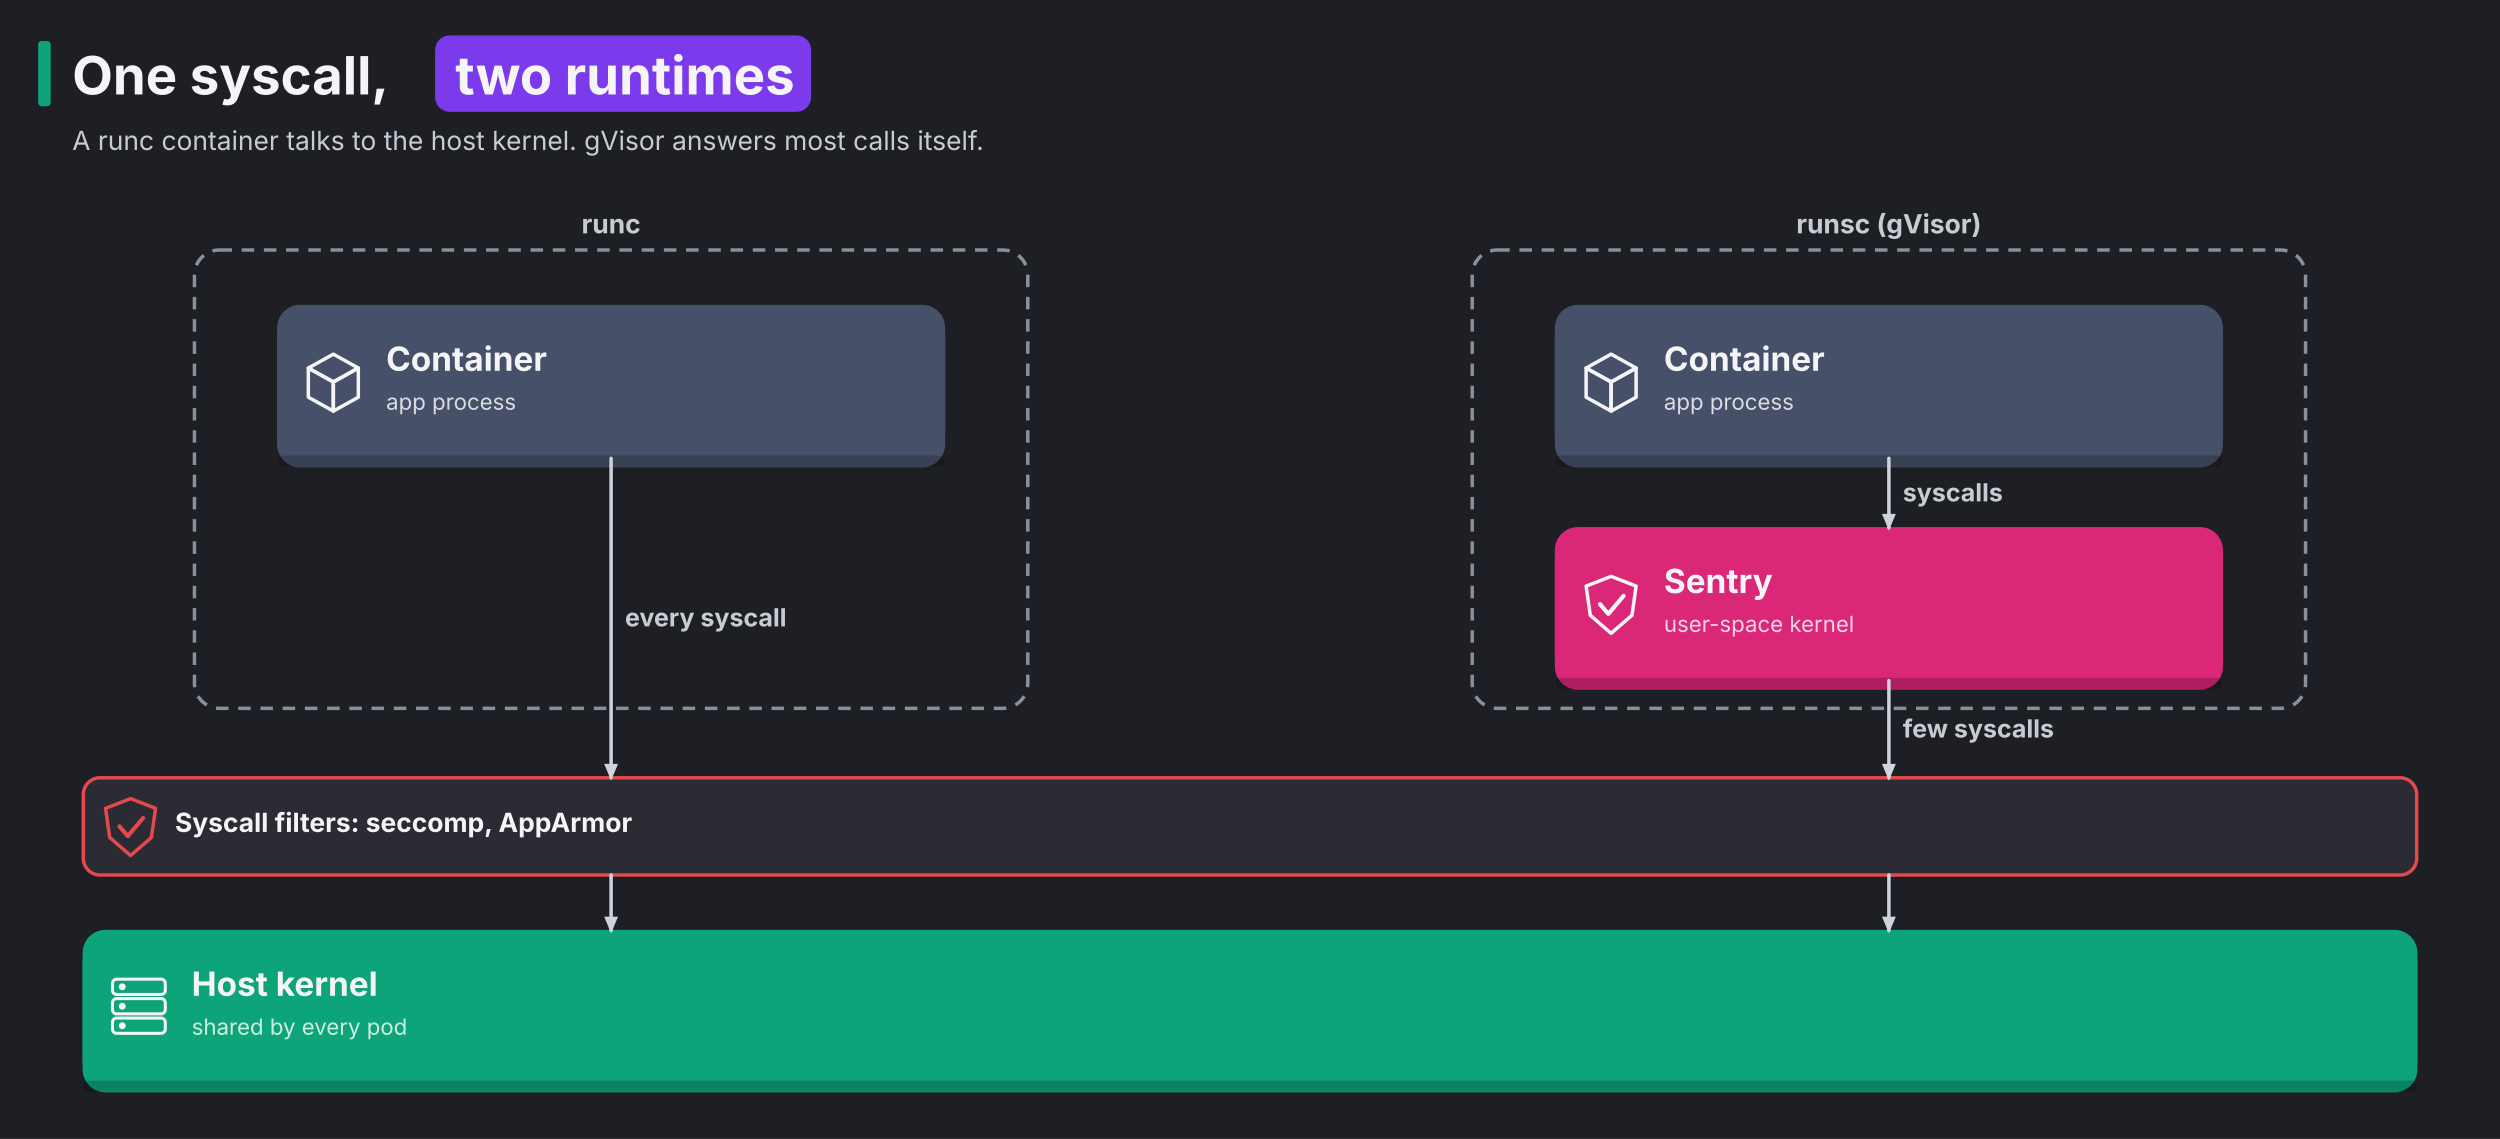
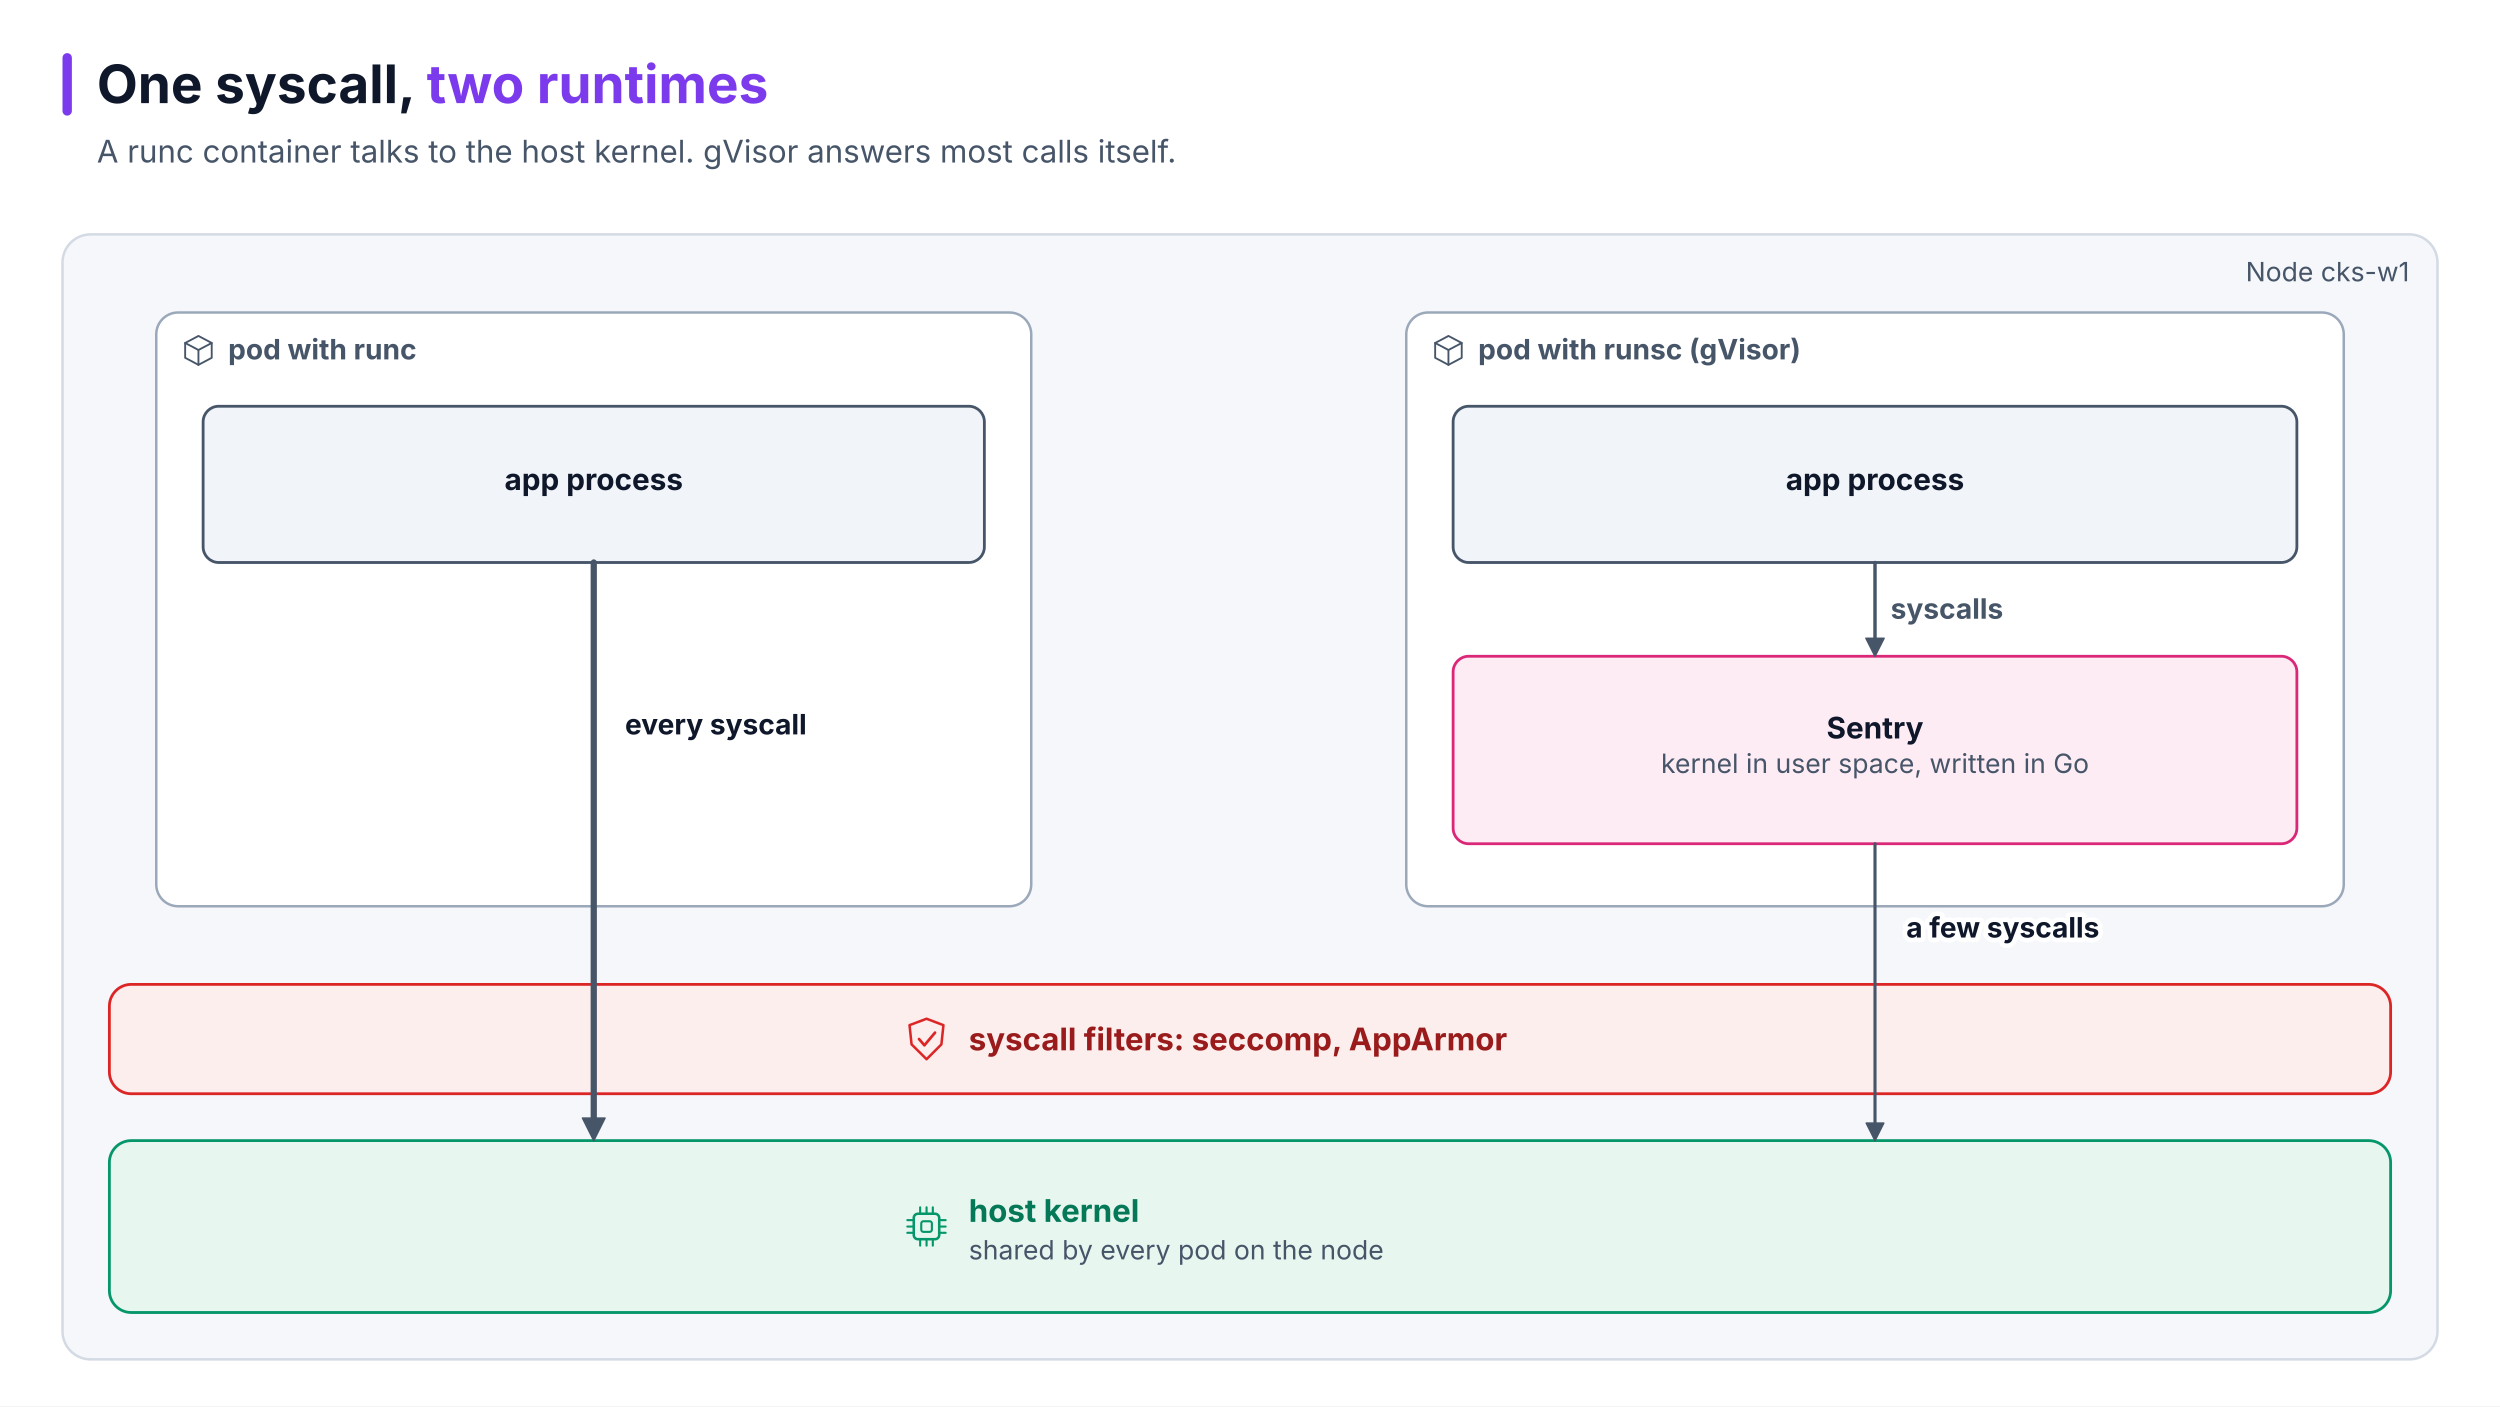
- <svg xmlns="http://www.w3.org/2000/svg" width="1800" height="820" viewBox="0 0 1800 820" font-family="Inter, -apple-system, 'Segoe UI', Helvetica, Arial, sans-serif">
-   <rect width="1800" height="820" fill="#1e1f24" />
-   <defs>
-     <marker id="h" markerWidth="12" markerHeight="10" refX="10" refY="5" orient="auto" markerUnits="userSpaceOnUse">
-       <path d="M0,0 L12,5 L0,10 z" fill="#d0d3dc" />
-     </marker>
-   </defs>
-   <rect x="28.0" y="30.0" width="8.0" height="46.0" rx="2" fill="#0ea47a" stroke="#0ea47a" stroke-width="1" />
-   <text x="52.0" y="68.0" font-size="38" fill="#f5f5f7" font-weight="700" text-anchor="start">One syscall,</text>
-   <rect x="313.8" y="26.0" width="269.7" height="54.0" rx="10" fill="#7c3aed" stroke="#7c3aed" stroke-width="1" />
-   <text x="327.8" y="68.0" font-size="38" fill="#f5f5f7" font-weight="700" text-anchor="start">two runtimes</text>
-   <text x="52.0" y="108.0" font-size="19" fill="#c9cbd3" text-anchor="start">A runc container talks to the host kernel. gVisor answers most calls itself.</text>
-   <rect x="140.0" y="180.0" width="600.0" height="330.0" rx="18" fill="#00000000" stroke="#8b8f9c" stroke-width="2.5" stroke-dasharray="9 7" />
-   <text x="440.0" y="168.0" font-size="19" fill="#c9cbd3" font-weight="700" text-anchor="middle">runc</text>
-   <rect x="1060.0" y="180.0" width="600.0" height="330.0" rx="18" fill="#00000000" stroke="#8b8f9c" stroke-width="2.5" stroke-dasharray="9 7" />
-   <text x="1360.0" y="168.0" font-size="19" fill="#c9cbd3" font-weight="700" text-anchor="middle">runsc (gVisor)</text>
-   <rect x="200.0" y="226.0" width="480.0" height="110.0" rx="16" fill="#475069" stroke="#475069" stroke-width="1" />
-   <rect x="200.0" y="220.0" width="480.0" height="110.0" rx="16" fill="#475069" stroke="#475069" stroke-width="1" />
-   <rect x="200.0" y="328.0" width="480.0" height="8.0" rx="4" fill="#00000033" stroke="#00000033" stroke-width="0" />
-   <polygon points="240.0,255.0 258.0,265.0 240.0,275.0 222.0,265.0" fill="none" stroke="#f5f5f7" stroke-width="2.5" stroke-linejoin="round" />
-   <polygon points="222.0,265.0 240.0,275.0 240.0,296.0 222.0,286.0" fill="none" stroke="#f5f5f7" stroke-width="2.5" stroke-linejoin="round" />
-   <polygon points="258.0,265.0 240.0,275.0 240.0,296.0 258.0,286.0" fill="none" stroke="#f5f5f7" stroke-width="2.5" stroke-linejoin="round" />
-   <text x="278.0" y="267.0" font-size="24" fill="#f5f5f7" font-weight="700" text-anchor="start">Container</text>
-   <text x="278.0" y="295.0" font-size="16" fill="#ffffffcc" text-anchor="start">app process</text>
-   <rect x="1120.0" y="226.0" width="480.0" height="110.0" rx="16" fill="#475069" stroke="#475069" stroke-width="1" />
-   <rect x="1120.0" y="220.0" width="480.0" height="110.0" rx="16" fill="#475069" stroke="#475069" stroke-width="1" />
-   <rect x="1120.0" y="328.0" width="480.0" height="8.0" rx="4" fill="#00000033" stroke="#00000033" stroke-width="0" />
-   <polygon points="1160.0,255.0 1178.0,265.0 1160.0,275.0 1142.0,265.0" fill="none" stroke="#f5f5f7" stroke-width="2.5" stroke-linejoin="round" />
-   <polygon points="1142.0,265.0 1160.0,275.0 1160.0,296.0 1142.0,286.0" fill="none" stroke="#f5f5f7" stroke-width="2.5" stroke-linejoin="round" />
-   <polygon points="1178.0,265.0 1160.0,275.0 1160.0,296.0 1178.0,286.0" fill="none" stroke="#f5f5f7" stroke-width="2.5" stroke-linejoin="round" />
-   <text x="1198.0" y="267.0" font-size="24" fill="#f5f5f7" font-weight="700" text-anchor="start">Container</text>
-   <text x="1198.0" y="295.0" font-size="16" fill="#ffffffcc" text-anchor="start">app process</text>
-   <rect x="1120.0" y="386.0" width="480.0" height="110.0" rx="16" fill="#db2777" stroke="#db2777" stroke-width="1" />
-   <rect x="1120.0" y="380.0" width="480.0" height="110.0" rx="16" fill="#db2777" stroke="#db2777" stroke-width="1" />
-   <rect x="1120.0" y="488.0" width="480.0" height="8.0" rx="4" fill="#00000033" stroke="#00000033" stroke-width="0" />
-   <polygon points="1160.0,415.0 1178.0,422.0 1175.0,443.0 1160.0,456.0 1145.0,443.0 1142.0,422.0" fill="none" stroke="#f5f5f7" stroke-width="2.5" stroke-linejoin="round" />
-   <polyline points="1152.0,435.0 1158.0,442.0 1169.0,429.0" fill="none" stroke="#f5f5f7" stroke-width="3" stroke-linecap="round" stroke-linejoin="round" />
-   <text x="1198.0" y="427.0" font-size="24" fill="#f5f5f7" font-weight="700" text-anchor="start">Sentry</text>
-   <text x="1198.0" y="455.0" font-size="16" fill="#ffffffcc" text-anchor="start">user-space kernel</text>
-   <rect x="60.0" y="560.0" width="1680.0" height="70.0" rx="12" fill="#2a2b33" stroke="#e5484d" stroke-width="2.5" />
-   <polygon points="94.0,575.0 112.0,582.0 109.0,603.0 94.0,616.0 79.0,603.0 76.0,582.0" fill="none" stroke="#e5484d" stroke-width="2.5" stroke-linejoin="round" />
-   <polyline points="86.0,595.0 92.0,602.0 103.0,589.0" fill="none" stroke="#e5484d" stroke-width="3" stroke-linecap="round" stroke-linejoin="round" />
-   <text x="126.0" y="599.0" font-size="19" fill="#f5f5f7" font-weight="700" text-anchor="start">Syscall filters: seccomp, AppArmor</text>
-   <rect x="60.0" y="676.0" width="1680.0" height="110.0" rx="16" fill="#0ea47a" stroke="#0ea47a" stroke-width="1" />
-   <rect x="60.0" y="670.0" width="1680.0" height="110.0" rx="16" fill="#0ea47a" stroke="#0ea47a" stroke-width="1" />
-   <rect x="60.0" y="778.0" width="1680.0" height="8.0" rx="4" fill="#00000033" stroke="#00000033" stroke-width="0" />
-   <rect x="81.0" y="705.0" width="38.0" height="11.0" rx="3" fill="none" stroke="#f5f5f7" stroke-width="2.2" />
-   <ellipse cx="88.0" cy="710.5" rx="2" ry="2" fill="#f5f5f7" stroke="#f5f5f7" stroke-width="1" />
-   <rect x="81.0" y="719.0" width="38.0" height="11.0" rx="3" fill="none" stroke="#f5f5f7" stroke-width="2.2" />
-   <ellipse cx="88.0" cy="724.5" rx="2" ry="2" fill="#f5f5f7" stroke="#f5f5f7" stroke-width="1" />
-   <rect x="81.0" y="733.0" width="38.0" height="11.0" rx="3" fill="none" stroke="#f5f5f7" stroke-width="2.2" />
-   <ellipse cx="88.0" cy="738.5" rx="2" ry="2" fill="#f5f5f7" stroke="#f5f5f7" stroke-width="1" />
-   <text x="138.0" y="717.0" font-size="24" fill="#f5f5f7" font-weight="700" text-anchor="start">Host kernel</text>
-   <text x="138.0" y="745.0" font-size="16" fill="#ffffffcc" text-anchor="start">shared by every pod</text>
-   <polyline points="440.0,330.0 440.0,560.0" fill="none" stroke="#d0d3dc" stroke-width="2.5" stroke-linecap="round" stroke-linejoin="round" marker-end="url(#h)" />
-   <text x="450.0" y="451.0" font-size="18" fill="#c9cbd3" font-weight="700" text-anchor="start">every syscall</text>
-   <polyline points="440.0,630.0 440.0,670.0" fill="none" stroke="#d0d3dc" stroke-width="2.5" stroke-linecap="round" stroke-linejoin="round" marker-end="url(#h)" />
-   <polyline points="1360.0,330.0 1360.0,380.0" fill="none" stroke="#d0d3dc" stroke-width="2.5" stroke-linecap="round" stroke-linejoin="round" marker-end="url(#h)" />
-   <text x="1370.0" y="361.0" font-size="18" fill="#c9cbd3" font-weight="700" text-anchor="start">syscalls</text>
-   <polyline points="1360.0,490.0 1360.0,560.0" fill="none" stroke="#d0d3dc" stroke-width="2.5" stroke-linecap="round" stroke-linejoin="round" marker-end="url(#h)" />
-   <text x="1370.0" y="531.0" font-size="18" fill="#c9cbd3" font-weight="700" text-anchor="start">few syscalls</text>
-   <polyline points="1360.0,630.0 1360.0,670.0" fill="none" stroke="#d0d3dc" stroke-width="2.5" stroke-linecap="round" stroke-linejoin="round" marker-end="url(#h)" />
+ <svg xmlns="http://www.w3.org/2000/svg" width="1600" height="900" viewBox="0 0 1600 900" font-family="Inter, -apple-system, 'Segoe UI', Helvetica, Arial, sans-serif">
+   <rect width="1600" height="900" fill="#ffffff" />
+   <rect x="40.0" y="34.0" width="6.0" height="40.0" rx="3.0" fill="#7c3aed" stroke="none" />
+   <text x="62" y="66" font-size="34" font-weight="700" fill="#0f172a">One syscall, <tspan fill="#7c3aed">two runtimes</tspan>
+   </text>
+   <text x="62.0" y="104.0" font-size="20.0" fill="#475569" text-anchor="start">A runc container talks to the host kernel. gVisor answers most calls itself.</text>
+   <rect x="40.0" y="150.0" width="1520.0" height="720.0" rx="18.0" fill="#f5f7fa" stroke="#d3dae4" stroke-width="1.6" />
+   <text x="1542.0" y="180.0" font-size="17.0" fill="#475569" text-anchor="end">Node cks-w1</text>
+   <rect x="100.0" y="200.0" width="560.0" height="380.0" rx="14.0" fill="#ffffff" stroke="#9aa8ba" stroke-width="1.6" />
+   <polygon points="127.0,215.0 135.5,219.5 135.5,229.0 127.0,233.5 118.5,229.0 118.5,219.5" fill="none" stroke="#475569" stroke-width="1.20" stroke-linejoin="round" />
+   <polyline points="118.5,219.5 127.0,224.0 135.5,219.5" fill="none" stroke="#475569" stroke-width="1.20" stroke-linecap="round" stroke-linejoin="round" />
+   <polyline points="127.0,224.0 127.0,233.5" fill="none" stroke="#475569" stroke-width="1.20" stroke-linecap="round" stroke-linejoin="round" />
+   <text x="146.0" y="230.0" font-size="18.0" fill="#475569" font-weight="700" text-anchor="start">pod with runc</text>
+   <rect x="130.0" y="260.0" width="500.0" height="100.0" rx="10.0" fill="#f1f4f8" stroke="#475569" stroke-width="1.8" />
+   <text x="380.0" y="313.6" font-size="19.0" fill="#0f172a" font-weight="700" text-anchor="middle">app process</text>
+   <rect x="900.0" y="200.0" width="600.0" height="380.0" rx="14.0" fill="#ffffff" stroke="#9aa8ba" stroke-width="1.6" />
+   <polygon points="927.0,215.0 935.5,219.5 935.5,229.0 927.0,233.5 918.5,229.0 918.5,219.5" fill="none" stroke="#475569" stroke-width="1.20" stroke-linejoin="round" />
+   <polyline points="918.5,219.5 927.0,224.0 935.5,219.5" fill="none" stroke="#475569" stroke-width="1.20" stroke-linecap="round" stroke-linejoin="round" />
+   <polyline points="927.0,224.0 927.0,233.5" fill="none" stroke="#475569" stroke-width="1.20" stroke-linecap="round" stroke-linejoin="round" />
+   <text x="946.0" y="230.0" font-size="18.0" fill="#475569" font-weight="700" text-anchor="start">pod with runsc (gVisor)</text>
+   <rect x="930.0" y="260.0" width="540.0" height="100.0" rx="10.0" fill="#f1f4f8" stroke="#475569" stroke-width="1.8" />
+   <text x="1200.0" y="313.6" font-size="19.0" fill="#0f172a" font-weight="700" text-anchor="middle">app process</text>
+   <rect x="930.0" y="420.0" width="540.0" height="120.0" rx="10.0" fill="#fdecf4" stroke="#db2777" stroke-width="1.8" />
+   <text x="1200.0" y="472.6" font-size="19.0" fill="#0f172a" font-weight="700" text-anchor="middle">Sentry</text>
+   <text x="1200.0" y="494.7" font-size="17.0" fill="#475569" text-anchor="middle">kernel in user space, written in Go</text>
+   <rect x="70.0" y="630.0" width="1460.0" height="70.0" rx="14.0" fill="#fdeeee" stroke="#dc2626" stroke-width="1.8" />
+   <polygon points="593.0,652.0 603.8,656.1 602.5,668.4 593.0,677.9 583.4,668.4 582.1,656.1" fill="none" stroke="#dc2626" stroke-width="1.63" stroke-linejoin="round" />
+   <polyline points="588.2,665.0 591.6,669.0 598.4,660.9" fill="none" stroke="#dc2626" stroke-width="1.77" stroke-linecap="round" stroke-linejoin="round" />
+   <text x="620.0" y="672.2" font-size="20.0" fill="#991b1b" font-weight="700" text-anchor="start">syscall filters: seccomp, AppArmor</text>
+   <rect x="70.0" y="730.0" width="1460.0" height="110.0" rx="14.0" fill="#e7f7f0" stroke="#059669" stroke-width="1.8" />
+   <rect x="584.8" y="776.8" width="16.3" height="16.3" rx="2.7" fill="none" stroke="#059669" stroke-width="1.632" />
+   <rect x="589.6" y="781.6" width="6.8" height="6.8" rx="1.4" fill="none" stroke="#059669" stroke-width="1.36" />
+   <polyline points="588.9,772.7 588.9,776.8" fill="none" stroke="#059669" stroke-width="1.36" stroke-linecap="round" stroke-linejoin="round" />
+   <polyline points="588.9,793.1 588.9,797.2" fill="none" stroke="#059669" stroke-width="1.36" stroke-linecap="round" stroke-linejoin="round" />
+   <polyline points="580.7,780.9 584.8,780.9" fill="none" stroke="#059669" stroke-width="1.36" stroke-linecap="round" stroke-linejoin="round" />
+   <polyline points="601.1,780.9 605.2,780.9" fill="none" stroke="#059669" stroke-width="1.36" stroke-linecap="round" stroke-linejoin="round" />
+   <polyline points="593.0,772.7 593.0,776.8" fill="none" stroke="#059669" stroke-width="1.36" stroke-linecap="round" stroke-linejoin="round" />
+   <polyline points="593.0,793.1 593.0,797.2" fill="none" stroke="#059669" stroke-width="1.36" stroke-linecap="round" stroke-linejoin="round" />
+   <polyline points="580.7,785.0 584.8,785.0" fill="none" stroke="#059669" stroke-width="1.36" stroke-linecap="round" stroke-linejoin="round" />
+   <polyline points="601.1,785.0 605.2,785.0" fill="none" stroke="#059669" stroke-width="1.36" stroke-linecap="round" stroke-linejoin="round" />
+   <polyline points="597.0,772.7 597.0,776.8" fill="none" stroke="#059669" stroke-width="1.36" stroke-linecap="round" stroke-linejoin="round" />
+   <polyline points="597.0,793.1 597.0,797.2" fill="none" stroke="#059669" stroke-width="1.36" stroke-linecap="round" stroke-linejoin="round" />
+   <polyline points="580.7,789.0 584.8,789.0" fill="none" stroke="#059669" stroke-width="1.36" stroke-linecap="round" stroke-linejoin="round" />
+   <polyline points="601.1,789.0 605.2,789.0" fill="none" stroke="#059669" stroke-width="1.36" stroke-linecap="round" stroke-linejoin="round" />
+   <text x="620.0" y="782.0" font-size="20.0" fill="#047857" font-weight="700" text-anchor="start">host kernel</text>
+   <text x="620.0" y="806.0" font-size="17.0" fill="#475569" text-anchor="start">shared by every pod on the node</text>
+   <polyline points="380.0,360.0 380.0,717.6" fill="none" stroke="#475569" stroke-width="4.00" stroke-linecap="round" stroke-linejoin="round" />
+   <polygon points="380.0,730.0 372.8,715.6 387.2,715.6" fill="#475569" stroke="#475569" stroke-width="1" stroke-linejoin="round" />
+   <text x="400.0" y="470.0" font-size="18.0" fill="#0f172a" font-weight="700" stroke="#ffffff" stroke-width="6" stroke-linejoin="round" paint-order="stroke" text-anchor="start">every syscall</text>
+   <polyline points="1200.0,360.0 1200.0,410.5" fill="none" stroke="#475569" stroke-width="2.20" stroke-linecap="round" stroke-linejoin="round" />
+   <polygon points="1200.0,420.0 1194.2,408.5 1205.8,408.5" fill="#475569" stroke="#475569" stroke-width="1" stroke-linejoin="round" />
+   <text x="1210.0" y="396.0" font-size="18.0" fill="#475569" font-weight="700" stroke="#ffffff" stroke-width="6" stroke-linejoin="round" paint-order="stroke" text-anchor="start">syscalls</text>
+   <polyline points="1200.0,540.0 1200.0,720.8" fill="none" stroke="#475569" stroke-width="2.00" stroke-linecap="round" stroke-linejoin="round" />
+   <polygon points="1200.0,730.0 1194.4,718.8 1205.6,718.8" fill="#475569" stroke="#475569" stroke-width="1" stroke-linejoin="round" />
+   <text x="1220.0" y="600.0" font-size="18.0" fill="#0f172a" font-weight="700" stroke="#ffffff" stroke-width="6" stroke-linejoin="round" paint-order="stroke" text-anchor="start">a few syscalls</text>
</svg>
